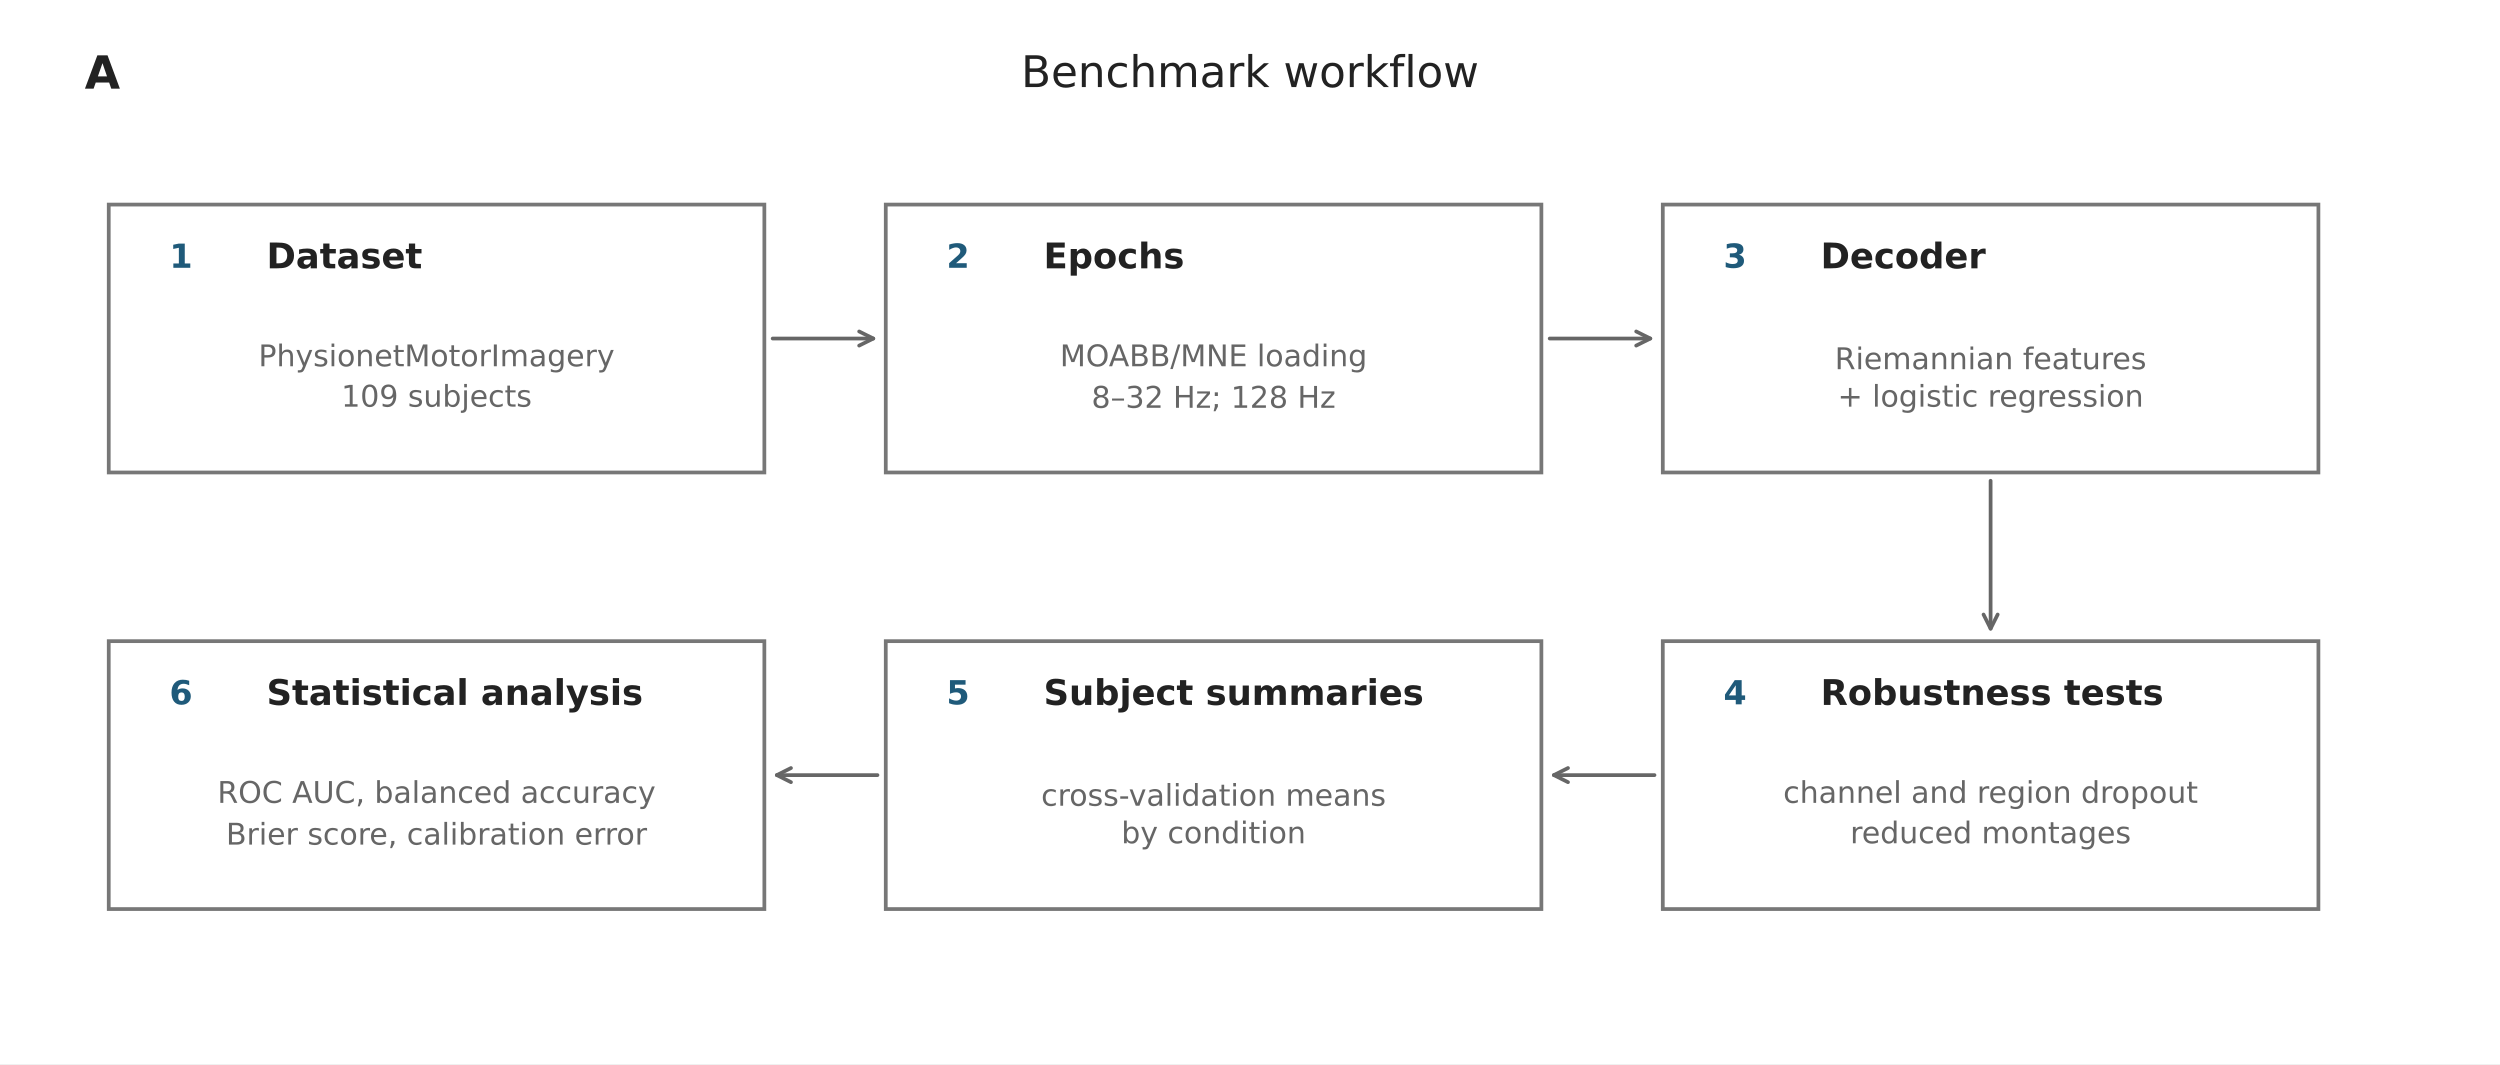
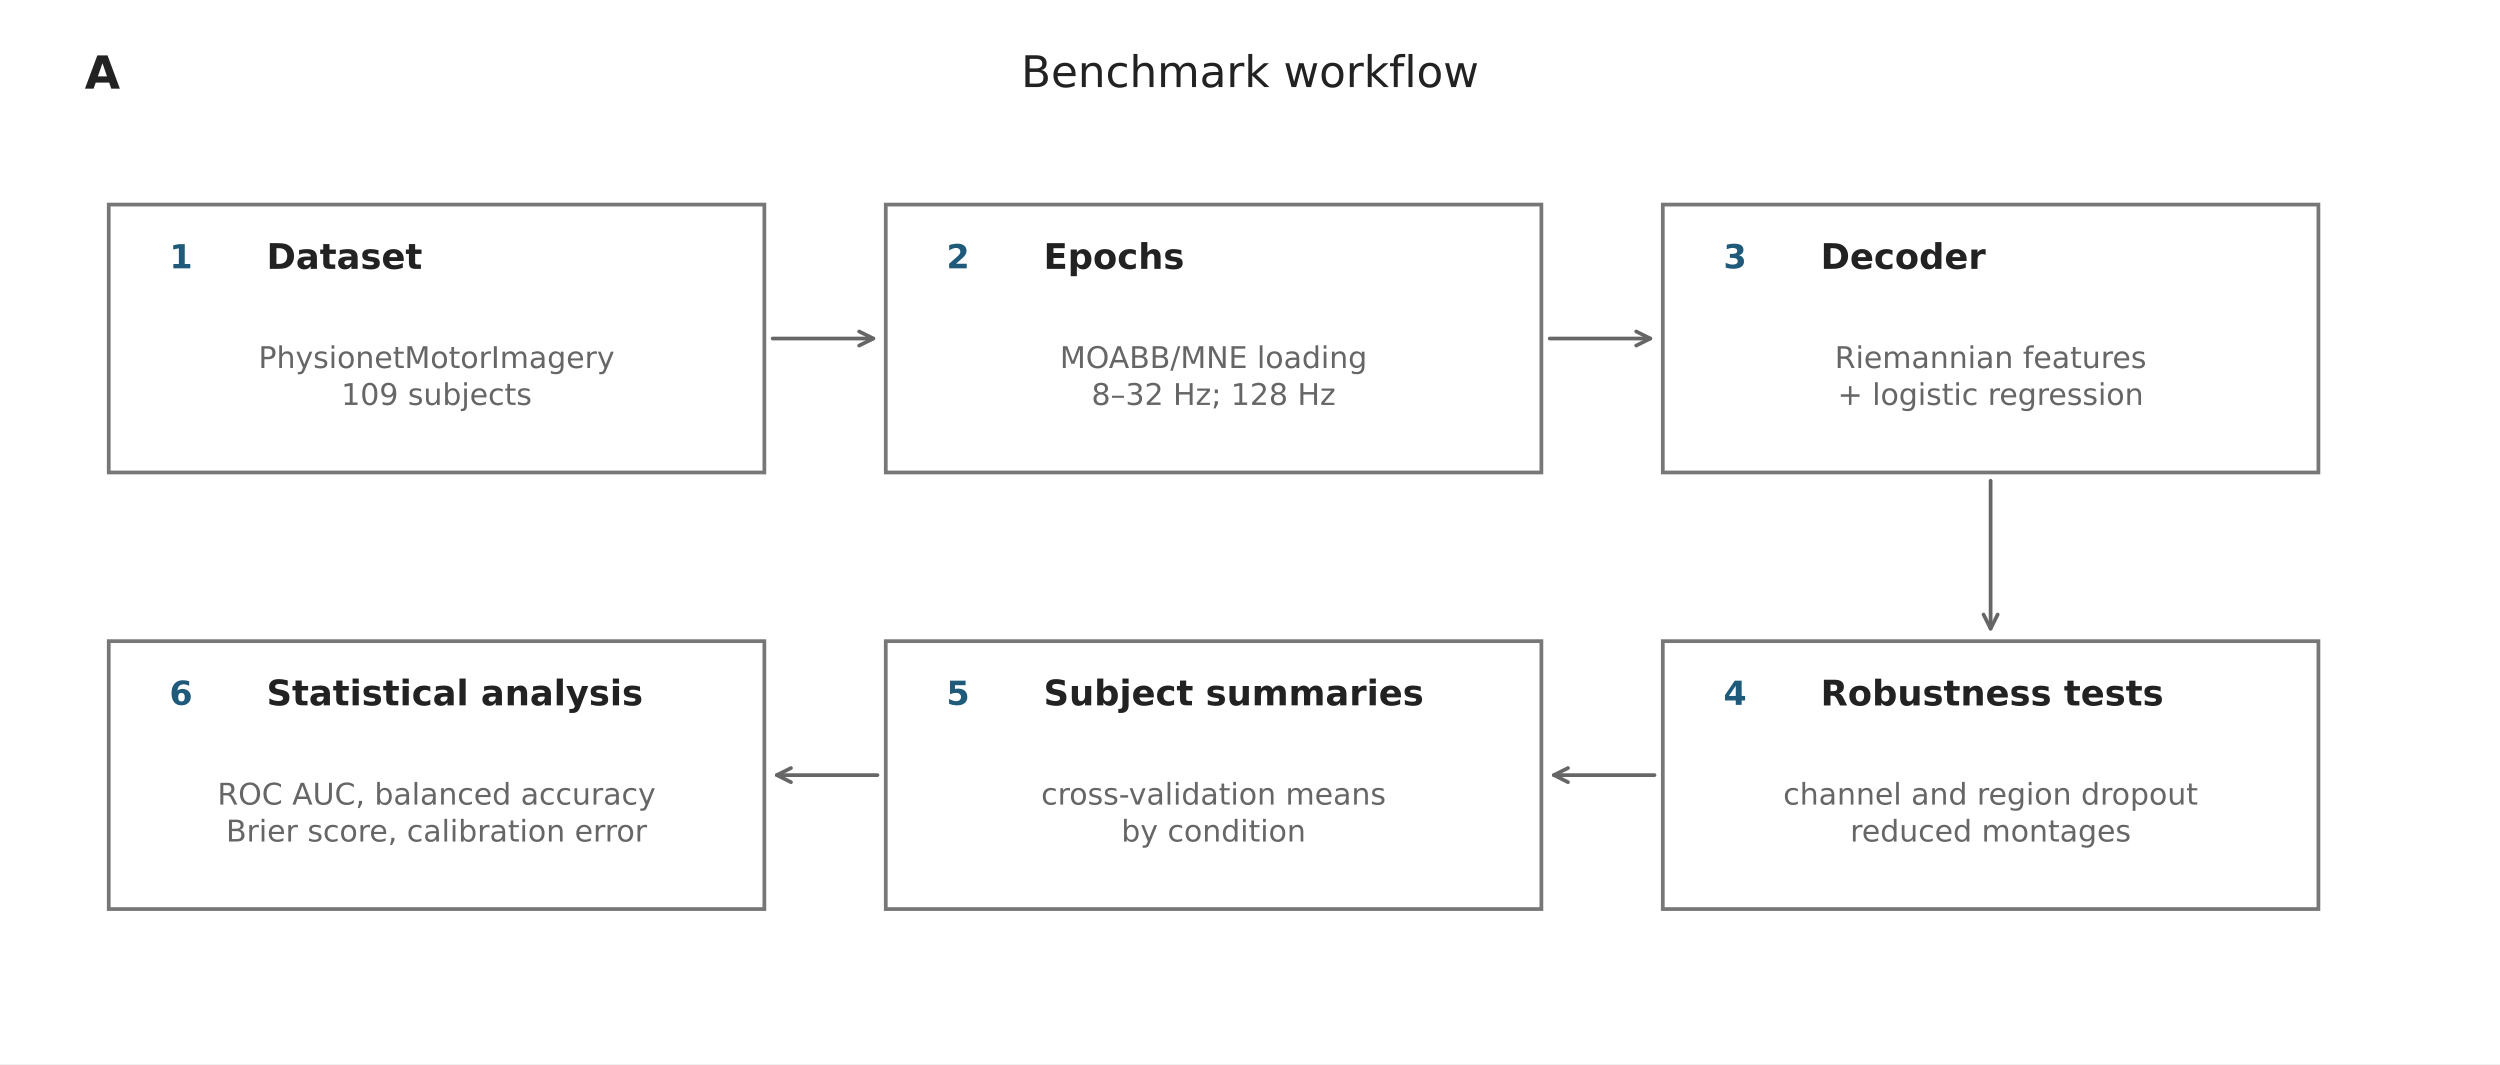
<svg xmlns="http://www.w3.org/2000/svg" width="601.68pt" height="256.08pt" viewBox="0 0 601.68 256.08" version="1.1">
  <defs>
    <style type="text/css">*{stroke-linejoin: round; stroke-linecap: butt}</style>
  </defs>
  <g id="figure_1">
    <g id="patch_1">
      <path d="M 0 256.08  L 601.68 256.08  L 601.68 0  L 0 0  z " style="fill: #ffffff" />
    </g>
    <g id="axes_1">
      <g id="patch_2">
-         <path d="M 26.172 113.712  L 183.96 113.712  L 183.96 49.236  L 26.172 49.236  z " clip-path="url(#pc3de0f1abe)" style="fill: #ffffff; stroke: #777777; stroke-width: 0.9; stroke-linejoin: miter" />
+         <path d="M 26.172 113.712  L 183.96 113.712  L 183.96 49.236  L 26.172 49.236  z " clip-path="url(#pc43db7fe3b)" style="fill: #ffffff; stroke: #777777; stroke-width: 0.9; stroke-linejoin: miter" />
      </g>
      <g id="patch_3">
-         <path d="M 213.18 113.712  L 370.968 113.712  L 370.968 49.236  L 213.18 49.236  z " clip-path="url(#pc3de0f1abe)" style="fill: #ffffff; stroke: #777777; stroke-width: 0.9; stroke-linejoin: miter" />
+         <path d="M 213.18 113.712  L 370.968 113.712  L 370.968 49.236  L 213.18 49.236  z " clip-path="url(#pc43db7fe3b)" style="fill: #ffffff; stroke: #777777; stroke-width: 0.9; stroke-linejoin: miter" />
      </g>
      <g id="patch_4">
-         <path d="M 400.188 113.712  L 557.976 113.712  L 557.976 49.236  L 400.188 49.236  z " clip-path="url(#pc3de0f1abe)" style="fill: #ffffff; stroke: #777777; stroke-width: 0.9; stroke-linejoin: miter" />
+         <path d="M 400.188 113.712  L 557.976 113.712  L 557.976 49.236  L 400.188 49.236  z " clip-path="url(#pc43db7fe3b)" style="fill: #ffffff; stroke: #777777; stroke-width: 0.9; stroke-linejoin: miter" />
      </g>
      <g id="patch_5">
-         <path d="M 400.188 218.784  L 557.976 218.784  L 557.976 154.308  L 400.188 154.308  z " clip-path="url(#pc3de0f1abe)" style="fill: #ffffff; stroke: #777777; stroke-width: 0.9; stroke-linejoin: miter" />
+         <path d="M 400.188 218.784  L 557.976 218.784  L 557.976 154.308  L 400.188 154.308  z " clip-path="url(#pc43db7fe3b)" style="fill: #ffffff; stroke: #777777; stroke-width: 0.9; stroke-linejoin: miter" />
      </g>
      <g id="patch_6">
-         <path d="M 213.18 218.784  L 370.968 218.784  L 370.968 154.308  L 213.18 154.308  z " clip-path="url(#pc3de0f1abe)" style="fill: #ffffff; stroke: #777777; stroke-width: 0.9; stroke-linejoin: miter" />
+         <path d="M 213.18 218.784  L 370.968 218.784  L 370.968 154.308  L 213.18 154.308  z " clip-path="url(#pc43db7fe3b)" style="fill: #ffffff; stroke: #777777; stroke-width: 0.9; stroke-linejoin: miter" />
      </g>
      <g id="patch_7">
-         <path d="M 26.172 218.784  L 183.96 218.784  L 183.96 154.308  L 26.172 154.308  z " clip-path="url(#pc3de0f1abe)" style="fill: #ffffff; stroke: #777777; stroke-width: 0.9; stroke-linejoin: miter" />
+         <path d="M 26.172 218.784  L 183.96 218.784  L 183.96 154.308  L 26.172 154.308  z " clip-path="url(#pc43db7fe3b)" style="fill: #ffffff; stroke: #777777; stroke-width: 0.9; stroke-linejoin: miter" />
      </g>
      <g id="text_1">
-         <text style="font-weight: 700; font-size: 8px; font-family: 'DejaVu Sans'; text-anchor: start; fill: #1f5a7a" x="40.782" y="64.448" transform="rotate(-0 40.78197 64.44802)">1</text>
+         <text style="font-weight: 700; font-size: 8px; font-family: 'DejaVu Sans'; text-anchor: start; fill: #1f5a7a" x="40.782" y="64.577" transform="rotate(-0 40.78197 64.57739)">1</text>
      </g>
      <g id="text_2">
-         <text style="font-weight: 700; font-size: 8.5px; font-family: 'DejaVu Sans'; text-anchor: start; fill: #222222" x="64.158" y="64.578" transform="rotate(-0 64.15795 64.5779)">Dataset</text>
+         <text style="font-weight: 700; font-size: 8.5px; font-family: 'DejaVu Sans'; text-anchor: start; fill: #222222" x="64.158" y="64.715" transform="rotate(-0 64.15795 64.71536)">Dataset</text>
      </g>
      <g id="text_3">
-         <text style="font-size: 7.2px; font-family: 'DejaVu Sans'; fill: #666666" transform="translate(62.20792 88.15258)">PhysionetMotorImagery</text>
-         <text style="font-size: 7.2px; font-family: 'DejaVu Sans'; fill: #666666" transform="translate(82.12661 97.87258)">109 subjects</text>
+         <text style="font-size: 7.2px; font-family: 'DejaVu Sans'; fill: #666666" transform="translate(62.20792 88.57106)">PhysionetMotorImagery</text>
+         <text style="font-size: 7.2px; font-family: 'DejaVu Sans'; fill: #666666" transform="translate(82.12661 97.45411)">109 subjects</text>
      </g>
      <g id="text_4">
-         <text style="font-weight: 700; font-size: 8px; font-family: 'DejaVu Sans'; text-anchor: start; fill: #1f5a7a" x="227.79" y="64.448" transform="rotate(-0 227.7898 64.44802)">2</text>
+         <text style="font-weight: 700; font-size: 8px; font-family: 'DejaVu Sans'; text-anchor: start; fill: #1f5a7a" x="227.79" y="64.577" transform="rotate(-0 227.7898 64.57739)">2</text>
      </g>
      <g id="text_5">
-         <text style="font-weight: 700; font-size: 8.5px; font-family: 'DejaVu Sans'; text-anchor: start; fill: #222222" x="251.166" y="64.578" transform="rotate(-0 251.1658 64.57823)">Epochs</text>
+         <text style="font-weight: 700; font-size: 8.5px; font-family: 'DejaVu Sans'; text-anchor: start; fill: #222222" x="251.166" y="64.715" transform="rotate(-0 251.1658 64.71536)">Epochs</text>
      </g>
      <g id="text_6">
-         <text style="font-size: 7.2px; font-family: 'DejaVu Sans'; fill: #666666" transform="translate(255.1018 88.15258)">MOABB/MNE loading</text>
-         <text style="font-size: 7.2px; font-family: 'DejaVu Sans'; fill: #666666" transform="translate(262.6921 98.13921)">8–32 Hz; 128 Hz</text>
+         <text style="font-size: 7.2px; font-family: 'DejaVu Sans'; fill: #666666" transform="translate(255.1018 88.57106)">MOABB/MNE loading</text>
+         <text style="font-size: 7.2px; font-family: 'DejaVu Sans'; fill: #666666" transform="translate(262.6921 97.45411)">8–32 Hz; 128 Hz</text>
      </g>
      <g id="text_7">
-         <text style="font-weight: 700; font-size: 8px; font-family: 'DejaVu Sans'; text-anchor: start; fill: #1f5a7a" x="414.798" y="64.448" transform="rotate(-0 414.7977 64.44802)">3</text>
+         <text style="font-weight: 700; font-size: 8px; font-family: 'DejaVu Sans'; text-anchor: start; fill: #1f5a7a" x="414.798" y="64.577" transform="rotate(-0 414.7977 64.57739)">3</text>
      </g>
      <g id="text_8">
-         <text style="font-weight: 700; font-size: 8.5px; font-family: 'DejaVu Sans'; text-anchor: start; fill: #222222" x="438.174" y="64.578" transform="rotate(-0 438.1736 64.57823)">Decoder</text>
+         <text style="font-weight: 700; font-size: 8.5px; font-family: 'DejaVu Sans'; text-anchor: start; fill: #222222" x="438.174" y="64.715" transform="rotate(-0 438.1736 64.71536)">Decoder</text>
      </g>
      <g id="text_9">
-         <text style="font-size: 7.2px; font-family: 'DejaVu Sans'; fill: #666666" transform="translate(441.5848 88.85008)">Riemannian features</text>
-         <text style="font-size: 7.2px; font-family: 'DejaVu Sans'; fill: #666666" transform="translate(442.2699 97.87258)">+ logistic regression</text>
+         <text style="font-size: 7.2px; font-family: 'DejaVu Sans'; fill: #666666" transform="translate(441.5865 88.57106)">Riemannian features</text>
+         <text style="font-size: 7.2px; font-family: 'DejaVu Sans'; fill: #666666" transform="translate(442.2733 97.45411)">+ logistic regression</text>
      </g>
      <g id="text_10">
-         <text style="font-weight: 700; font-size: 8px; font-family: 'DejaVu Sans'; text-anchor: start; fill: #1f5a7a" x="414.798" y="169.52" transform="rotate(-0 414.7977 169.5198)">4</text>
+         <text style="font-weight: 700; font-size: 8px; font-family: 'DejaVu Sans'; text-anchor: start; fill: #1f5a7a" x="414.798" y="169.649" transform="rotate(-0 414.7977 169.6492)">4</text>
      </g>
      <g id="text_11">
-         <text style="font-weight: 700; font-size: 8.5px; font-family: 'DejaVu Sans'; text-anchor: start; fill: #222222" x="438.174" y="169.65" transform="rotate(-0 438.1736 169.65)">Robustness tests</text>
+         <text style="font-weight: 700; font-size: 8.5px; font-family: 'DejaVu Sans'; text-anchor: start; fill: #222222" x="438.174" y="169.787" transform="rotate(-0 438.1736 169.7871)">Robustness tests</text>
      </g>
      <g id="text_12">
-         <text style="font-size: 7.2px; font-family: 'DejaVu Sans'; fill: #666666" transform="translate(429.1755 193.2244)">channel and region dropout</text>
-         <text style="font-size: 7.2px; font-family: 'DejaVu Sans'; fill: #666666" transform="translate(445.2906 202.9444)">reduced montages</text>
+         <text style="font-size: 7.2px; font-family: 'DejaVu Sans'; fill: #666666" transform="translate(429.1789 193.6428)">channel and region dropout</text>
+         <text style="font-size: 7.2px; font-family: 'DejaVu Sans'; fill: #666666" transform="translate(445.2922 202.5259)">reduced montages</text>
      </g>
      <g id="text_13">
-         <text style="font-weight: 700; font-size: 8px; font-family: 'DejaVu Sans'; text-anchor: start; fill: #1f5a7a" x="227.79" y="169.52" transform="rotate(-0 227.7898 169.5198)">5</text>
+         <text style="font-weight: 700; font-size: 8px; font-family: 'DejaVu Sans'; text-anchor: start; fill: #1f5a7a" x="227.79" y="169.649" transform="rotate(-0 227.7898 169.6492)">5</text>
      </g>
      <g id="text_14">
-         <text style="font-weight: 700; font-size: 8.5px; font-family: 'DejaVu Sans'; text-anchor: start; fill: #222222" x="251.166" y="169.65" transform="rotate(-0 251.1658 169.65)">Subject summaries</text>
+         <text style="font-weight: 700; font-size: 8.5px; font-family: 'DejaVu Sans'; text-anchor: start; fill: #222222" x="251.166" y="169.754" transform="rotate(-0 251.1658 169.7539)">Subject summaries</text>
      </g>
      <g id="text_15">
-         <text style="font-size: 7.2px; font-family: 'DejaVu Sans'; fill: #666666" transform="translate(250.5849 193.9219)">cross-validation means</text>
-         <text style="font-size: 7.2px; font-family: 'DejaVu Sans'; fill: #666666" transform="translate(269.8685 202.9444)">by condition</text>
+         <text style="font-size: 7.2px; font-family: 'DejaVu Sans'; fill: #666666" transform="translate(250.5843 193.6428)">cross-validation means</text>
+         <text style="font-size: 7.2px; font-family: 'DejaVu Sans'; fill: #666666" transform="translate(269.8685 202.5259)">by condition</text>
      </g>
      <g id="text_16">
-         <text style="font-weight: 700; font-size: 8px; font-family: 'DejaVu Sans'; text-anchor: start; fill: #1f5a7a" x="40.782" y="169.52" transform="rotate(-0 40.78197 169.5198)">6</text>
+         <text style="font-weight: 700; font-size: 8px; font-family: 'DejaVu Sans'; text-anchor: start; fill: #1f5a7a" x="40.782" y="169.649" transform="rotate(-0 40.78197 169.6492)">6</text>
      </g>
      <g id="text_17">
-         <text style="font-weight: 700; font-size: 8.5px; font-family: 'DejaVu Sans'; text-anchor: start; fill: #222222" x="64.158" y="169.65" transform="rotate(-0 64.15795 169.65)">Statistical analysis</text>
+         <text style="font-weight: 700; font-size: 8.5px; font-family: 'DejaVu Sans'; text-anchor: start; fill: #222222" x="64.158" y="169.754" transform="rotate(-0 64.15795 169.7539)">Statistical analysis</text>
      </g>
      <g id="text_18">
-         <text style="font-size: 7.2px; font-family: 'DejaVu Sans'; fill: #666666" transform="translate(52.32705 193.2244)">ROC AUC, balanced accuracy</text>
-         <text style="font-size: 7.2px; font-family: 'DejaVu Sans'; fill: #666666" transform="translate(54.40267 203.2746)">Brier score, calibration error</text>
+         <text style="font-size: 7.2px; font-family: 'DejaVu Sans'; fill: #666666" transform="translate(52.32705 193.6428)">ROC AUC, balanced accuracy</text>
+         <text style="font-size: 7.2px; font-family: 'DejaVu Sans'; fill: #666666" transform="translate(54.40605 202.5259)">Brier score, calibration error</text>
      </g>
      <g id="patch_8">
        <path d="M 185.961 81.474  Q 198.572 81.474 210.177 81.474  " style="fill: none; stroke: #666666; stroke-width: 0.9; stroke-linecap: round" />
        <path d="M 206.777 79.774  L 210.177 81.474  L 206.777 83.174  " style="fill: none; stroke: #666666; stroke-width: 0.9; stroke-linecap: round" />
      </g>
      <g id="patch_9">
        <path d="M 372.969 81.474  Q 385.58 81.474 397.185 81.474  " style="fill: none; stroke: #666666; stroke-width: 0.9; stroke-linecap: round" />
        <path d="M 393.785 79.774  L 397.185 81.474  L 393.785 83.174  " style="fill: none; stroke: #666666; stroke-width: 0.9; stroke-linecap: round" />
      </g>
      <g id="patch_10">
        <path d="M 479.082 115.709  Q 479.082 134.007 479.082 151.299  " style="fill: none; stroke: #666666; stroke-width: 0.9; stroke-linecap: round" />
        <path d="M 480.782 147.899  L 479.082 151.299  L 477.382 147.899  " style="fill: none; stroke: #666666; stroke-width: 0.9; stroke-linecap: round" />
      </g>
      <g id="patch_11">
        <path d="M 398.187 186.546  Q 385.576 186.546 373.971 186.546  " style="fill: none; stroke: #666666; stroke-width: 0.9; stroke-linecap: round" />
        <path d="M 377.371 188.246  L 373.971 186.546  L 377.371 184.846  " style="fill: none; stroke: #666666; stroke-width: 0.9; stroke-linecap: round" />
      </g>
      <g id="patch_12">
        <path d="M 211.179 186.546  Q 198.568 186.546 186.963 186.546  " style="fill: none; stroke: #666666; stroke-width: 0.9; stroke-linecap: round" />
        <path d="M 190.363 188.246  L 186.963 186.546  L 190.363 184.846  " style="fill: none; stroke: #666666; stroke-width: 0.9; stroke-linecap: round" />
      </g>
    </g>
    <g id="text_19">
-       <text style="font-weight: 700; font-size: 11px; font-family: 'DejaVu Sans'; text-anchor: start; fill: #222222" x="20.4" y="21.341" transform="rotate(-0 20.39976 21.34118)">A</text>
+       <text style="font-weight: 700; font-size: 11px; font-family: 'DejaVu Sans'; text-anchor: start; fill: #222222" x="20.4" y="21.342" transform="rotate(-0 20.39976 21.34204)">A</text>
    </g>
    <g id="text_20">
      <text style="font-size: 10.5px; font-family: 'DejaVu Sans'; text-anchor: middle; fill: #222222" x="300.84" y="20.962" transform="rotate(-0 300.8398 20.96212)">Benchmark workflow</text>
    </g>
  </g>
  <defs>
-     <clipPath id="pc3de0f1abe">
+     <clipPath id="pc43db7fe3b">
      <rect x="8.64" y="8.64" width="584.4" height="238.8" />
    </clipPath>
  </defs>
</svg>
